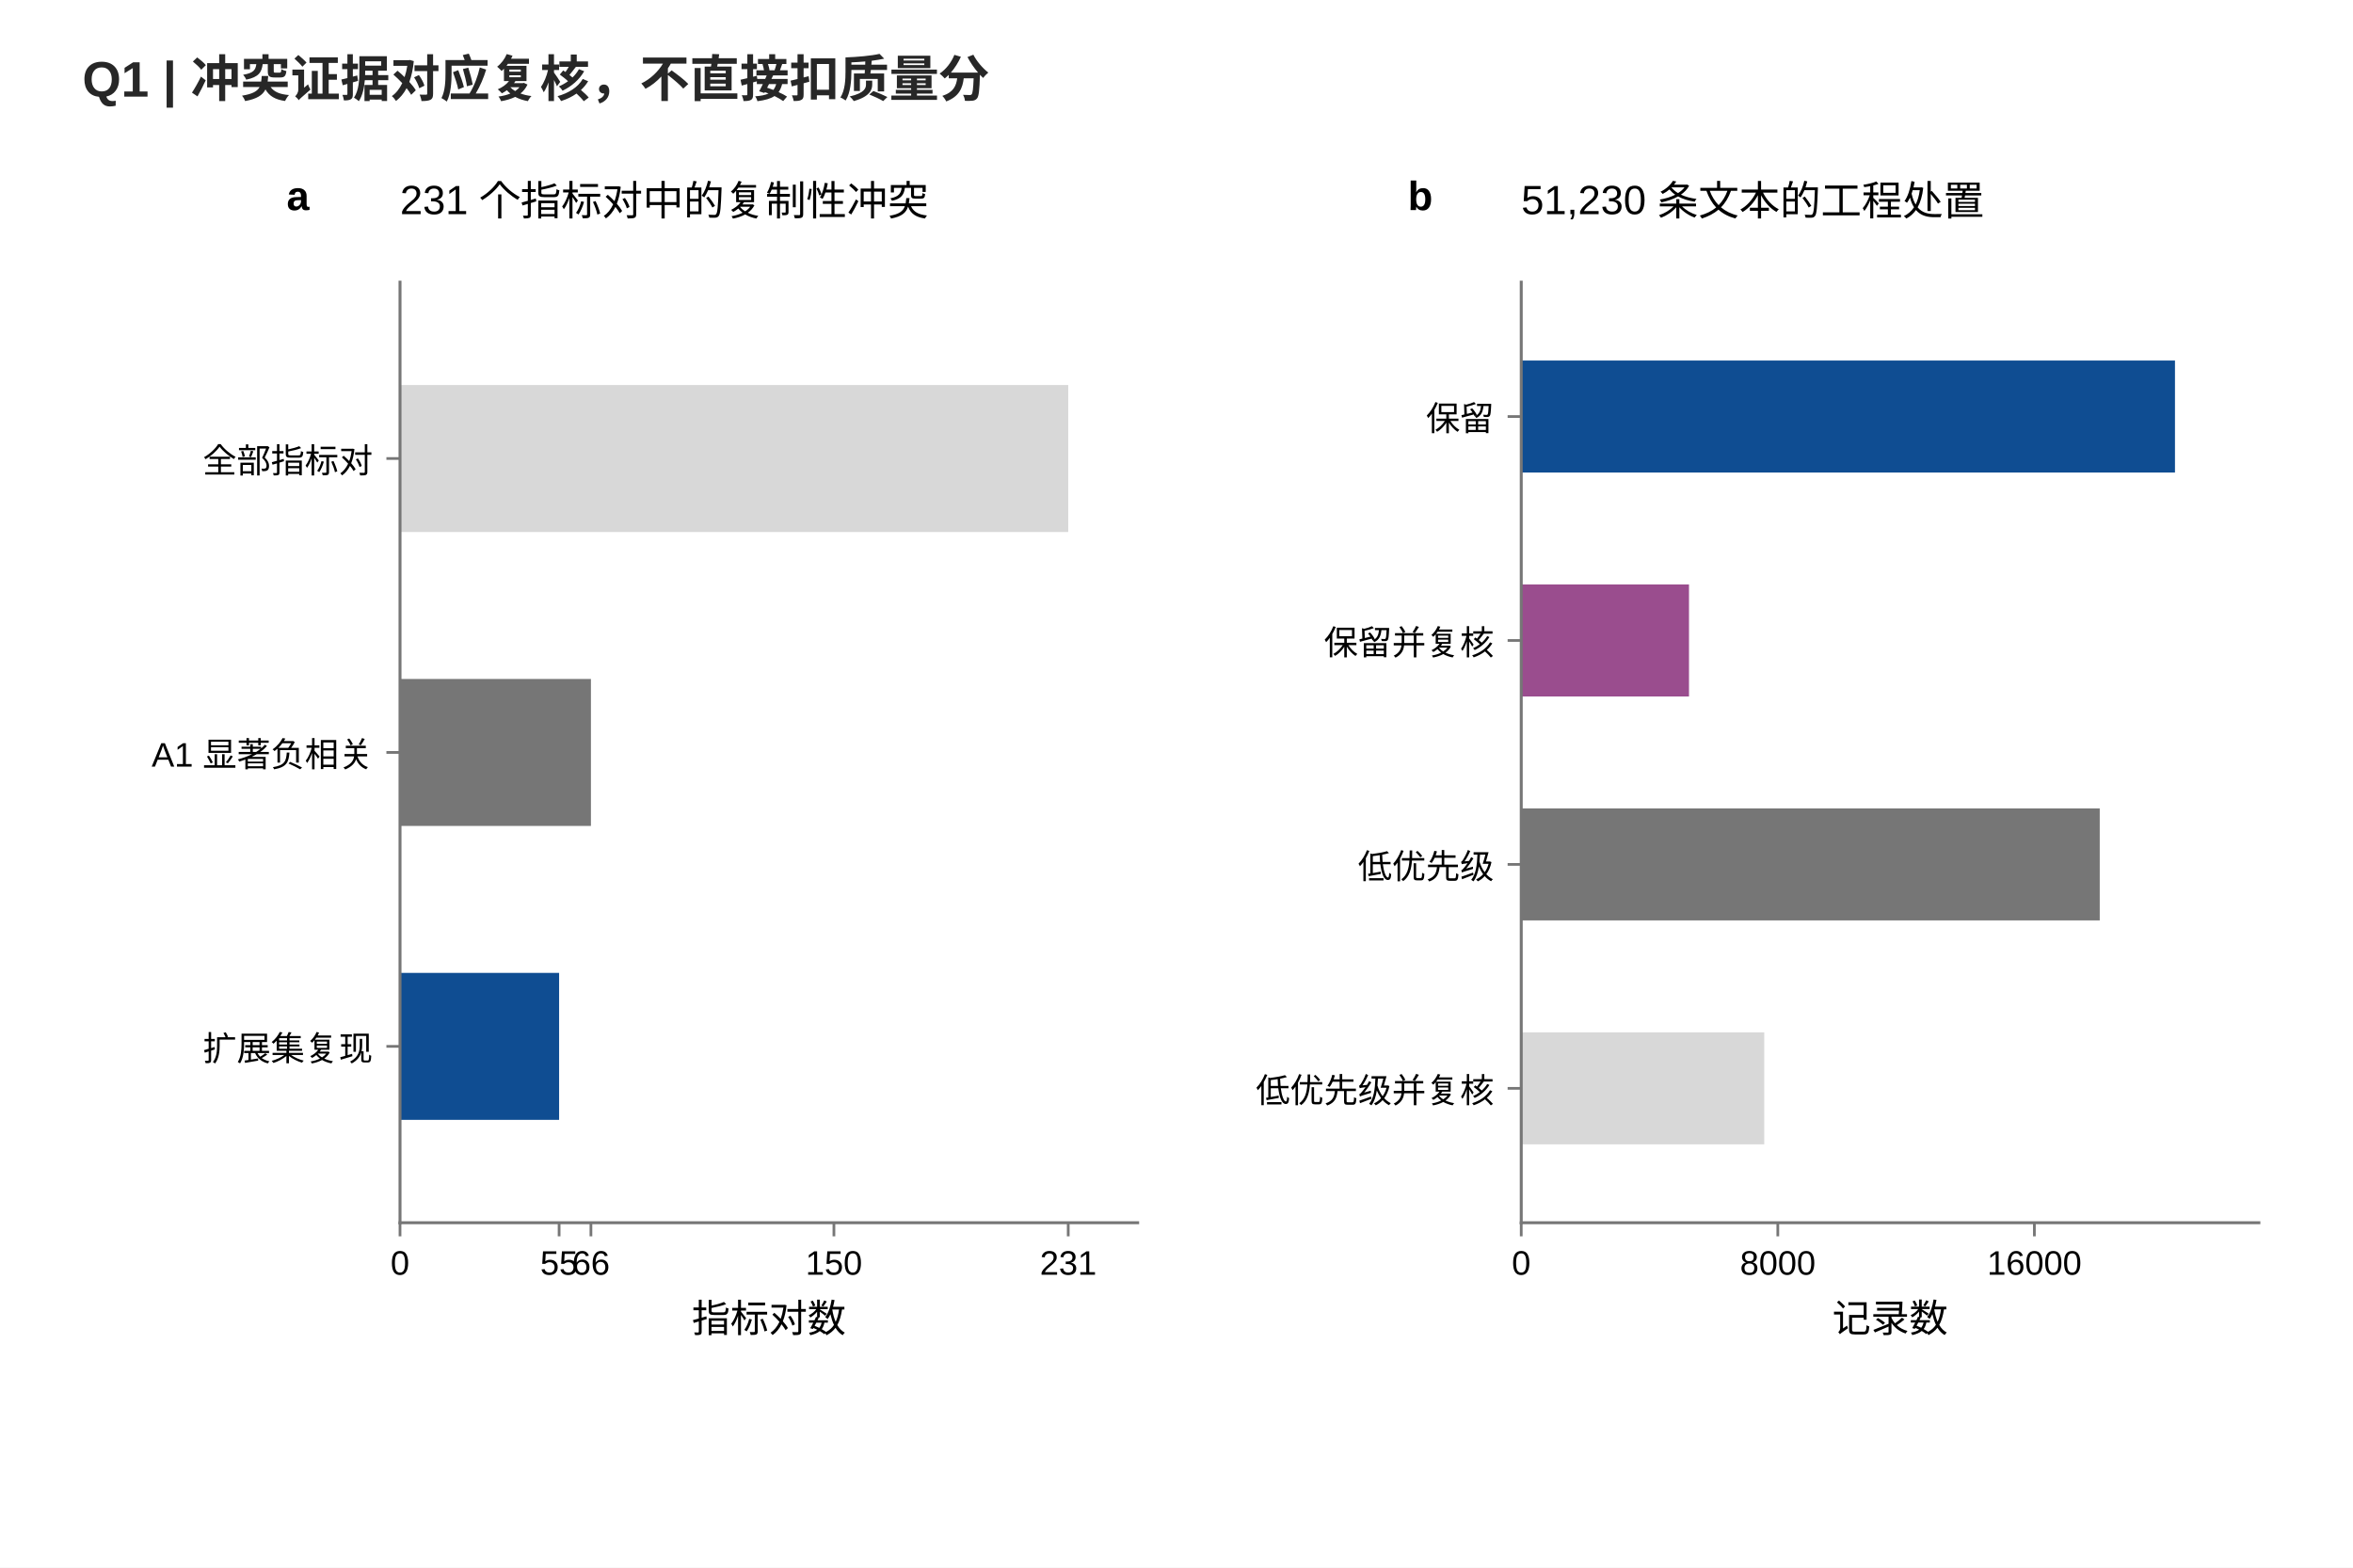
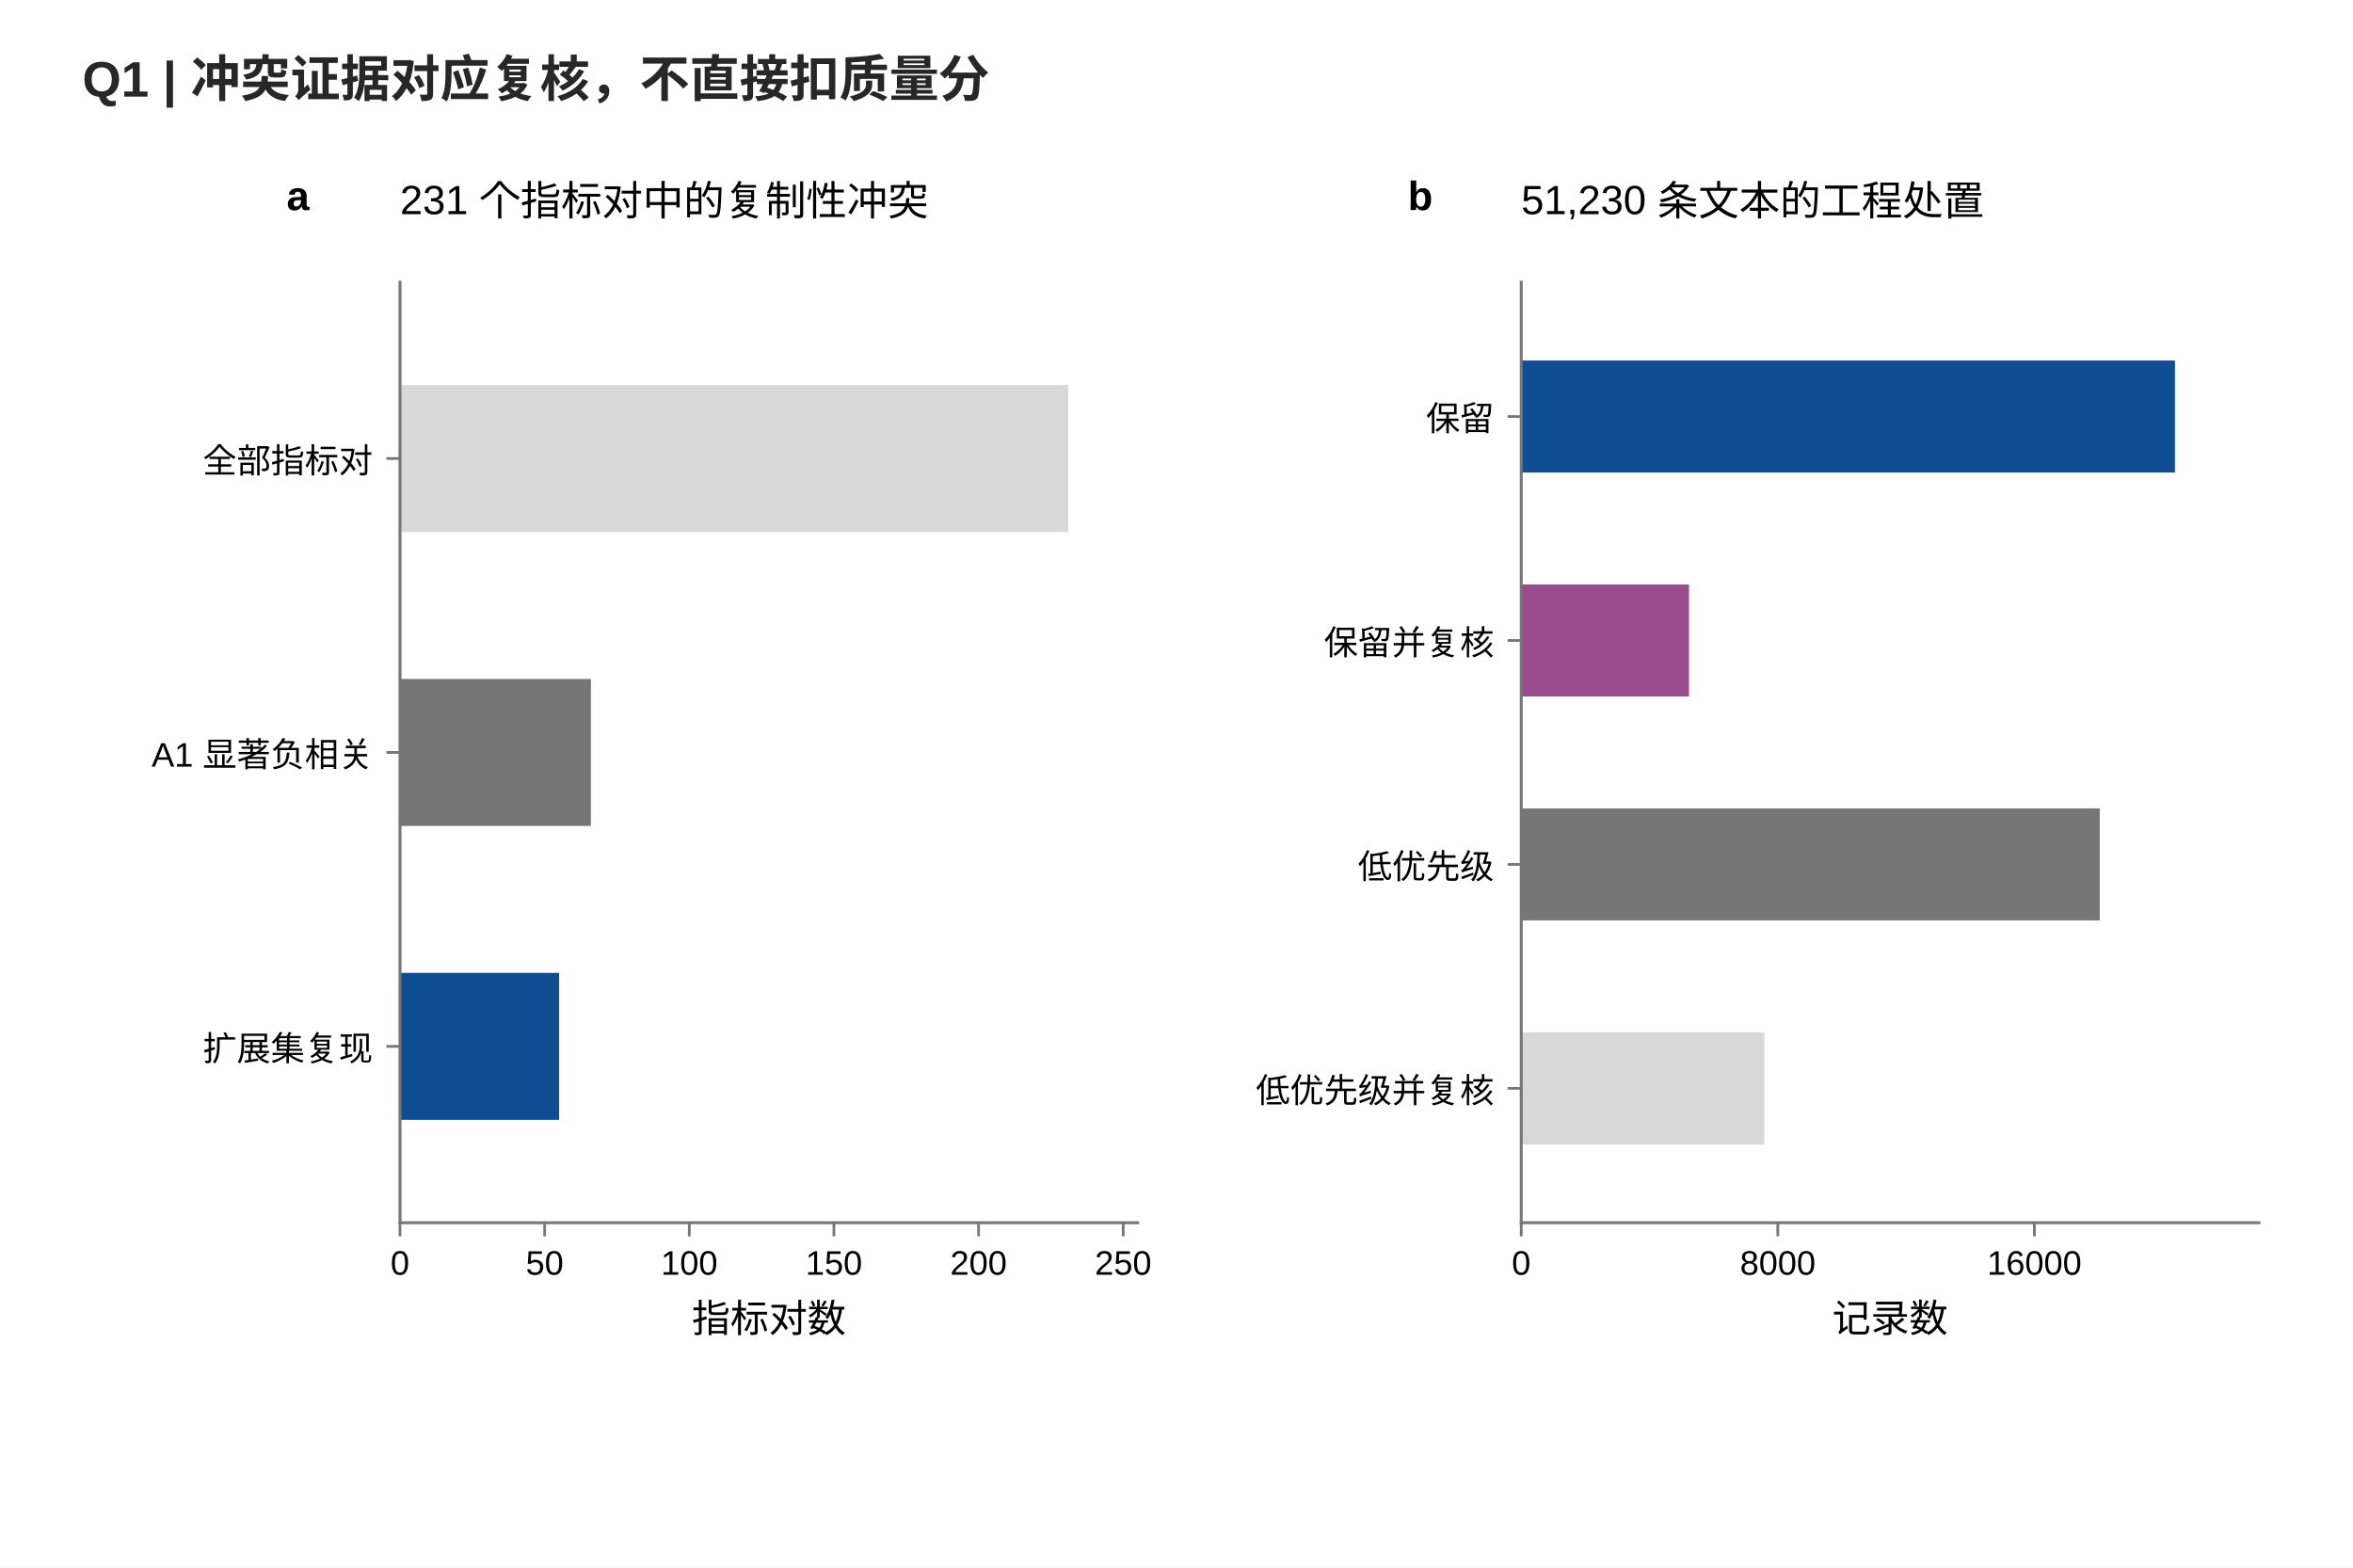
<svg xmlns="http://www.w3.org/2000/svg" xmlns:xlink="http://www.w3.org/1999/xlink" width="518.74pt" height="345.6pt" viewBox="0 0 518.74 345.6" version="1.1">
  <defs>
    <style type="text/css">*{stroke-linejoin: round; stroke-linecap: butt}</style>
  </defs>
  <g id="figure_1">
    <g id="patch_1">
      <path d="M 0 345.6 L 518.74 345.6 L 518.74 0 L 0 0 z " style="fill: #ffffff" />
    </g>
    <g id="axes_1">
      <g id="patch_2">
        <path d="M 88.186 269.568 L 250.807 269.568 L 250.807 62.208 L 88.186 62.208 z " style="fill: #ffffff" />
      </g>
      <g id="matplotlib.axis_1">
        <g id="xtick_1">
          <g id="line2d_1">
            <defs>
-               <path id="m6658e970e7" d="M 0 0 L 0 3 " style="stroke: #767676; stroke-width: 0.6" />
+               <path id="m2517c9c669" d="M 0 0 L 0 3 " style="stroke: #767676; stroke-width: 0.6" />
            </defs>
            <g>
-               <use xlink:href="#m6658e970e7" x="88.186" y="269.568" style="fill: #767676; stroke: #767676; stroke-width: 0.6" />
+               <use xlink:href="#m2517c9c669" x="88.186" y="269.568" style="fill: #767676; stroke: #767676; stroke-width: 0.6" />
            </g>
          </g>
          <g id="text_1">
            <text style="font-size: 7.5px; font-family: 'Arial', 'Microsoft YaHei'; text-anchor: middle" x="88.186" y="281.028" transform="rotate(-0 88.18583 281.0282)">0</text>
          </g>
        </g>
        <g id="xtick_2">
          <g id="line2d_2">
            <g>
-               <use xlink:href="#m6658e970e7" x="123.261" y="269.568" style="fill: #767676; stroke: #767676; stroke-width: 0.6" />
+               <use xlink:href="#m2517c9c669" x="120.072" y="269.568" style="fill: #767676; stroke: #767676; stroke-width: 0.6" />
            </g>
          </g>
          <g id="text_2">
-             <text style="font-size: 7.5px; font-family: 'Arial', 'Microsoft YaHei'; text-anchor: middle" x="123.261" y="281.028" transform="rotate(-0 123.2609 281.0282)">55</text>
+             <text style="font-size: 7.5px; font-family: 'Arial', 'Microsoft YaHei'; text-anchor: middle" x="120.072" y="281.028" transform="rotate(-0 120.0723 281.0282)">50</text>
          </g>
        </g>
        <g id="xtick_3">
          <g id="line2d_3">
            <g>
-               <use xlink:href="#m6658e970e7" x="130.276" y="269.568" style="fill: #767676; stroke: #767676; stroke-width: 0.6" />
+               <use xlink:href="#m2517c9c669" x="151.959" y="269.568" style="fill: #767676; stroke: #767676; stroke-width: 0.6" />
            </g>
          </g>
          <g id="text_3">
-             <text style="font-size: 7.5px; font-family: 'Arial', 'Microsoft YaHei'; text-anchor: middle" x="130.276" y="281.028" transform="rotate(-0 130.2759 281.0282)">66</text>
+             <text style="font-size: 7.5px; font-family: 'Arial', 'Microsoft YaHei'; text-anchor: middle" x="151.959" y="281.028" transform="rotate(-0 151.9587 281.0282)">100</text>
          </g>
        </g>
        <g id="xtick_4">
          <g id="line2d_4">
            <g>
-               <use xlink:href="#m6658e970e7" x="183.845" y="269.568" style="fill: #767676; stroke: #767676; stroke-width: 0.6" />
+               <use xlink:href="#m2517c9c669" x="183.845" y="269.568" style="fill: #767676; stroke: #767676; stroke-width: 0.6" />
            </g>
          </g>
          <g id="text_4">
            <text style="font-size: 7.5px; font-family: 'Arial', 'Microsoft YaHei'; text-anchor: middle" x="183.845" y="281.028" transform="rotate(-0 183.8452 281.0282)">150</text>
          </g>
        </g>
        <g id="xtick_5">
          <g id="line2d_5">
            <g>
-               <use xlink:href="#m6658e970e7" x="235.501" y="269.568" style="fill: #767676; stroke: #767676; stroke-width: 0.6" />
+               <use xlink:href="#m2517c9c669" x="215.732" y="269.568" style="fill: #767676; stroke: #767676; stroke-width: 0.6" />
            </g>
          </g>
          <g id="text_5">
-             <text style="font-size: 7.5px; font-family: 'Arial', 'Microsoft YaHei'; text-anchor: middle" x="235.501" y="281.028" transform="rotate(-0 235.5013 281.0282)">231</text>
-           </g>
-         </g>
-         <g id="text_6">
+             <text style="font-size: 7.5px; font-family: 'Arial', 'Microsoft YaHei'; text-anchor: middle" x="215.732" y="281.028" transform="rotate(-0 215.7316 281.0282)">200</text>
+           </g>
+         </g>
+         <g id="xtick_6">
+           <g id="line2d_6">
+             <g>
+               <use xlink:href="#m2517c9c669" x="247.618" y="269.568" style="fill: #767676; stroke: #767676; stroke-width: 0.6" />
+             </g>
+           </g>
+           <g id="text_6">
+             <text style="font-size: 7.5px; font-family: 'Arial', 'Microsoft YaHei'; text-anchor: middle" x="247.618" y="281.028" transform="rotate(-0 247.6181 281.0282)">250</text>
+           </g>
+         </g>
+         <g id="text_7">
          <text style="font-size: 8.5px; font-family: 'Arial', 'Microsoft YaHei'; text-anchor: middle" x="169.496" y="293.675" transform="rotate(-0 169.4963 293.6749)">指标对数</text>
        </g>
      </g>
      <g id="matplotlib.axis_2">
        <g id="ytick_1">
-           <g id="line2d_6">
+           <g id="line2d_7">
            <defs>
-               <path id="m9d93687967" d="M 0 0 L -3 0 " style="stroke: #767676; stroke-width: 0.6" />
+               <path id="m19758d4e57" d="M 0 0 L -3 0 " style="stroke: #767676; stroke-width: 0.6" />
            </defs>
            <g>
-               <use xlink:href="#m9d93687967" x="88.186" y="101.088" style="fill: #767676; stroke: #767676; stroke-width: 0.6" />
-             </g>
-           </g>
-           <g id="text_7">
+               <use xlink:href="#m19758d4e57" x="88.186" y="101.088" style="fill: #767676; stroke: #767676; stroke-width: 0.6" />
+             </g>
+           </g>
+           <g id="text_8">
            <text style="font-size: 7.5px; font-family: 'Arial', 'Microsoft YaHei'; text-anchor: end" x="82.186" y="104.228" transform="rotate(-0 82.18583 104.228)">全部指标对</text>
          </g>
        </g>
        <g id="ytick_2">
-           <g id="line2d_7">
-             <g>
-               <use xlink:href="#m9d93687967" x="88.186" y="165.888" style="fill: #767676; stroke: #767676; stroke-width: 0.6" />
-             </g>
-           </g>
-           <g id="text_8">
+           <g id="line2d_8">
+             <g>
+               <use xlink:href="#m19758d4e57" x="88.186" y="165.888" style="fill: #767676; stroke: #767676; stroke-width: 0.6" />
+             </g>
+           </g>
+           <g id="text_9">
            <text style="font-size: 7.5px; font-family: 'Arial', 'Microsoft YaHei'; text-anchor: end" x="82.186" y="169.013" transform="rotate(-0 82.18583 169.0134)">A1 显著负相关</text>
          </g>
        </g>
        <g id="ytick_3">
-           <g id="line2d_8">
-             <g>
-               <use xlink:href="#m9d93687967" x="88.186" y="230.688" style="fill: #767676; stroke: #767676; stroke-width: 0.6" />
-             </g>
-           </g>
-           <g id="text_9">
+           <g id="line2d_9">
+             <g>
+               <use xlink:href="#m19758d4e57" x="88.186" y="230.688" style="fill: #767676; stroke: #767676; stroke-width: 0.6" />
+             </g>
+           </g>
+           <g id="text_10">
            <text style="font-size: 7.5px; font-family: 'Arial', 'Microsoft YaHei'; text-anchor: end" x="82.186" y="233.828" transform="rotate(-0 82.18583 233.828)">扩展集复现</text>
          </g>
        </g>
      </g>
      <g id="patch_3">
-         <path d="M 88.186 84.888 L 235.501 84.888 L 235.501 117.288 L 88.186 117.288 z " clip-path="url(#p3dbc4b9037)" style="fill: #d8d8d8" />
+         <path d="M 88.186 84.888 L 235.501 84.888 L 235.501 117.288 L 88.186 117.288 z " clip-path="url(#p8bf890e690)" style="fill: #d8d8d8" />
      </g>
      <g id="patch_4">
-         <path d="M 88.186 149.688 L 130.276 149.688 L 130.276 182.088 L 88.186 182.088 z " clip-path="url(#p3dbc4b9037)" style="fill: #767676" />
+         <path d="M 88.186 149.688 L 130.276 149.688 L 130.276 182.088 L 88.186 182.088 z " clip-path="url(#p8bf890e690)" style="fill: #767676" />
      </g>
      <g id="patch_5">
-         <path d="M 88.186 214.488 L 123.261 214.488 L 123.261 246.888 L 88.186 246.888 z " clip-path="url(#p3dbc4b9037)" style="fill: #0f4d92" />
+         <path d="M 88.186 214.488 L 123.261 214.488 L 123.261 246.888 L 88.186 246.888 z " clip-path="url(#p8bf890e690)" style="fill: #0f4d92" />
      </g>
      <g id="patch_6">
        <path d="M 88.186 269.568 L 88.186 62.208 " style="fill: none; stroke: #767676; stroke-width: 0.65; stroke-linejoin: miter; stroke-linecap: square" />
      </g>
      <g id="patch_7">
        <path d="M 88.186 269.568 L 250.807 269.568 " style="fill: none; stroke: #767676; stroke-width: 0.65; stroke-linejoin: miter; stroke-linecap: square" />
      </g>
-       <g id="text_10">
+       <g id="text_11">
        <text style="font-weight: 700; font-size: 9px; font-family: 'Arial', 'Microsoft YaHei'; text-anchor: start" x="63.186" y="46.314" transform="rotate(-0 63.18583 46.31396)">a</text>
      </g>
-       <g id="text_11">
+       <g id="text_12">
        <text style="font-size: 9px; font-family: 'Arial', 'Microsoft YaHei'; text-anchor: start" x="88.186" y="47.208" transform="rotate(-0 88.18583 47.208)">231 个指标对中的复制性冲突</text>
      </g>
    </g>
    <g id="axes_2">
      <g id="patch_8">
        <path d="M 335.37 269.568 L 497.991 269.568 L 497.991 62.208 L 335.37 62.208 z " style="fill: #ffffff" />
      </g>
      <g id="matplotlib.axis_3">
-         <g id="xtick_6">
-           <g id="line2d_9">
-             <g>
-               <use xlink:href="#m6658e970e7" x="335.37" y="269.568" style="fill: #767676; stroke: #767676; stroke-width: 0.6" />
-             </g>
-           </g>
-           <g id="text_12">
-             <text style="font-size: 7.5px; font-family: 'Arial', 'Microsoft YaHei'; text-anchor: middle" x="335.37" y="281.028" transform="rotate(-0 335.3696 281.0282)">0</text>
-           </g>
-         </g>
        <g id="xtick_7">
          <g id="line2d_10">
            <g>
-               <use xlink:href="#m6658e970e7" x="391.933" y="269.568" style="fill: #767676; stroke: #767676; stroke-width: 0.6" />
+               <use xlink:href="#m2517c9c669" x="335.37" y="269.568" style="fill: #767676; stroke: #767676; stroke-width: 0.6" />
            </g>
          </g>
          <g id="text_13">
-             <text style="font-size: 7.5px; font-family: 'Arial', 'Microsoft YaHei'; text-anchor: middle" x="391.933" y="281.028" transform="rotate(-0 391.9334 281.0282)">8000</text>
+             <text style="font-size: 7.5px; font-family: 'Arial', 'Microsoft YaHei'; text-anchor: middle" x="335.37" y="281.028" transform="rotate(-0 335.3696 281.0282)">0</text>
          </g>
        </g>
        <g id="xtick_8">
          <g id="line2d_11">
            <g>
-               <use xlink:href="#m6658e970e7" x="448.497" y="269.568" style="fill: #767676; stroke: #767676; stroke-width: 0.6" />
+               <use xlink:href="#m2517c9c669" x="391.933" y="269.568" style="fill: #767676; stroke: #767676; stroke-width: 0.6" />
            </g>
          </g>
          <g id="text_14">
+             <text style="font-size: 7.5px; font-family: 'Arial', 'Microsoft YaHei'; text-anchor: middle" x="391.933" y="281.028" transform="rotate(-0 391.9334 281.0282)">8000</text>
+           </g>
+         </g>
+         <g id="xtick_9">
+           <g id="line2d_12">
+             <g>
+               <use xlink:href="#m2517c9c669" x="448.497" y="269.568" style="fill: #767676; stroke: #767676; stroke-width: 0.6" />
+             </g>
+           </g>
+           <g id="text_15">
            <text style="font-size: 7.5px; font-family: 'Arial', 'Microsoft YaHei'; text-anchor: middle" x="448.497" y="281.028" transform="rotate(-0 448.4972 281.0282)">16000</text>
          </g>
        </g>
-         <g id="text_15">
+         <g id="text_16">
          <text style="font-size: 8.5px; font-family: 'Arial', 'Microsoft YaHei'; text-anchor: middle" x="416.68" y="293.65" transform="rotate(-0 416.6801 293.6496)">记录数</text>
        </g>
      </g>
      <g id="matplotlib.axis_4">
        <g id="ytick_4">
-           <g id="line2d_12">
-             <g>
-               <use xlink:href="#m9d93687967" x="335.37" y="91.831" style="fill: #767676; stroke: #767676; stroke-width: 0.6" />
-             </g>
-           </g>
-           <g id="text_16">
+           <g id="line2d_13">
+             <g>
+               <use xlink:href="#m19758d4e57" x="335.37" y="91.831" style="fill: #767676; stroke: #767676; stroke-width: 0.6" />
+             </g>
+           </g>
+           <g id="text_17">
            <text style="font-size: 7.5px; font-family: 'Arial', 'Microsoft YaHei'; text-anchor: end" x="329.37" y="94.923" transform="rotate(-0 329.3696 94.92343)">保留</text>
          </g>
        </g>
        <g id="ytick_5">
-           <g id="line2d_13">
-             <g>
-               <use xlink:href="#m9d93687967" x="335.37" y="141.202" style="fill: #767676; stroke: #767676; stroke-width: 0.6" />
-             </g>
-           </g>
-           <g id="text_17">
+           <g id="line2d_14">
+             <g>
+               <use xlink:href="#m19758d4e57" x="335.37" y="141.202" style="fill: #767676; stroke: #767676; stroke-width: 0.6" />
+             </g>
+           </g>
+           <g id="text_18">
            <text style="font-size: 7.5px; font-family: 'Arial', 'Microsoft YaHei'; text-anchor: end" x="329.37" y="144.335" transform="rotate(-0 329.3696 144.3353)">保留并复核</text>
          </g>
        </g>
        <g id="ytick_6">
-           <g id="line2d_14">
-             <g>
-               <use xlink:href="#m9d93687967" x="335.37" y="190.574" style="fill: #767676; stroke: #767676; stroke-width: 0.6" />
-             </g>
-           </g>
-           <g id="text_18">
+           <g id="line2d_15">
+             <g>
+               <use xlink:href="#m19758d4e57" x="335.37" y="190.574" style="fill: #767676; stroke: #767676; stroke-width: 0.6" />
+             </g>
+           </g>
+           <g id="text_19">
            <text style="font-size: 7.5px; font-family: 'Arial', 'Microsoft YaHei'; text-anchor: end" x="329.37" y="193.699" transform="rotate(-0 329.3696 193.6991)">低优先级</text>
          </g>
        </g>
        <g id="ytick_7">
-           <g id="line2d_15">
-             <g>
-               <use xlink:href="#m9d93687967" x="335.37" y="239.945" style="fill: #767676; stroke: #767676; stroke-width: 0.6" />
-             </g>
-           </g>
-           <g id="text_19">
+           <g id="line2d_16">
+             <g>
+               <use xlink:href="#m19758d4e57" x="335.37" y="239.945" style="fill: #767676; stroke: #767676; stroke-width: 0.6" />
+             </g>
+           </g>
+           <g id="text_20">
            <text style="font-size: 7.5px; font-family: 'Arial', 'Microsoft YaHei'; text-anchor: end" x="329.37" y="243.078" transform="rotate(-0 329.3696 243.0782)">低优先级并复核</text>
          </g>
        </g>
      </g>
      <g id="patch_9">
-         <path d="M 335.37 79.488 L 479.494 79.488 L 479.494 104.174 L 335.37 104.174 z " clip-path="url(#p8963b9516e)" style="fill: #0f4d92" />
+         <path d="M 335.37 79.488 L 479.494 79.488 L 479.494 104.174 L 335.37 104.174 z " clip-path="url(#pdf1b16c057)" style="fill: #0f4d92" />
      </g>
      <g id="patch_10">
-         <path d="M 335.37 128.859 L 372.355 128.859 L 372.355 153.545 L 335.37 153.545 z " clip-path="url(#p8963b9516e)" style="fill: #9a4d8e" />
+         <path d="M 335.37 128.859 L 372.355 128.859 L 372.355 153.545 L 335.37 153.545 z " clip-path="url(#pdf1b16c057)" style="fill: #9a4d8e" />
      </g>
      <g id="patch_11">
-         <path d="M 335.37 178.231 L 462.907 178.231 L 462.907 202.917 L 335.37 202.917 z " clip-path="url(#p8963b9516e)" style="fill: #767676" />
+         <path d="M 335.37 178.231 L 462.907 178.231 L 462.907 202.917 L 335.37 202.917 z " clip-path="url(#pdf1b16c057)" style="fill: #767676" />
      </g>
      <g id="patch_12">
-         <path d="M 335.37 227.602 L 388.943 227.602 L 388.943 252.288 L 335.37 252.288 z " clip-path="url(#p8963b9516e)" style="fill: #d8d8d8" />
+         <path d="M 335.37 227.602 L 388.943 227.602 L 388.943 252.288 L 335.37 252.288 z " clip-path="url(#pdf1b16c057)" style="fill: #d8d8d8" />
      </g>
      <g id="patch_13">
        <path d="M 335.37 269.568 L 335.37 62.208 " style="fill: none; stroke: #767676; stroke-width: 0.65; stroke-linejoin: miter; stroke-linecap: square" />
      </g>
      <g id="patch_14">
        <path d="M 335.37 269.568 L 497.991 269.568 " style="fill: none; stroke: #767676; stroke-width: 0.65; stroke-linejoin: miter; stroke-linecap: square" />
      </g>
-       <g id="text_20">
+       <g id="text_21">
        <text style="font-weight: 700; font-size: 9px; font-family: 'Arial', 'Microsoft YaHei'; text-anchor: start" x="310.37" y="46.314" transform="rotate(-0 310.3696 46.31396)">b</text>
      </g>
-       <g id="text_21">
+       <g id="text_22">
        <text style="font-size: 9px; font-family: 'Arial', 'Microsoft YaHei'; text-anchor: start" x="335.37" y="47.208" transform="rotate(-0 335.3696 47.208)">51,230 条文本的工程处置</text>
      </g>
    </g>
-     <g id="text_22">
+     <g id="text_23">
      <text style="font-weight: 700; font-size: 11px; font-family: 'Arial', 'Microsoft YaHei'; text-anchor: start; fill: #272727" x="18.156" y="21.296" transform="rotate(-0 18.15591 21.29647)">Q1  |  冲突证据对应复核，不直接扣质量分</text>
    </g>
  </g>
  <defs>
-     <clipPath id="p3dbc4b9037">
+     <clipPath id="p8bf890e690">
      <rect x="88.186" y="62.208" width="162.621" height="207.36" />
    </clipPath>
-     <clipPath id="p8963b9516e">
+     <clipPath id="pdf1b16c057">
      <rect x="335.37" y="62.208" width="162.621" height="207.36" />
    </clipPath>
  </defs>
</svg>
